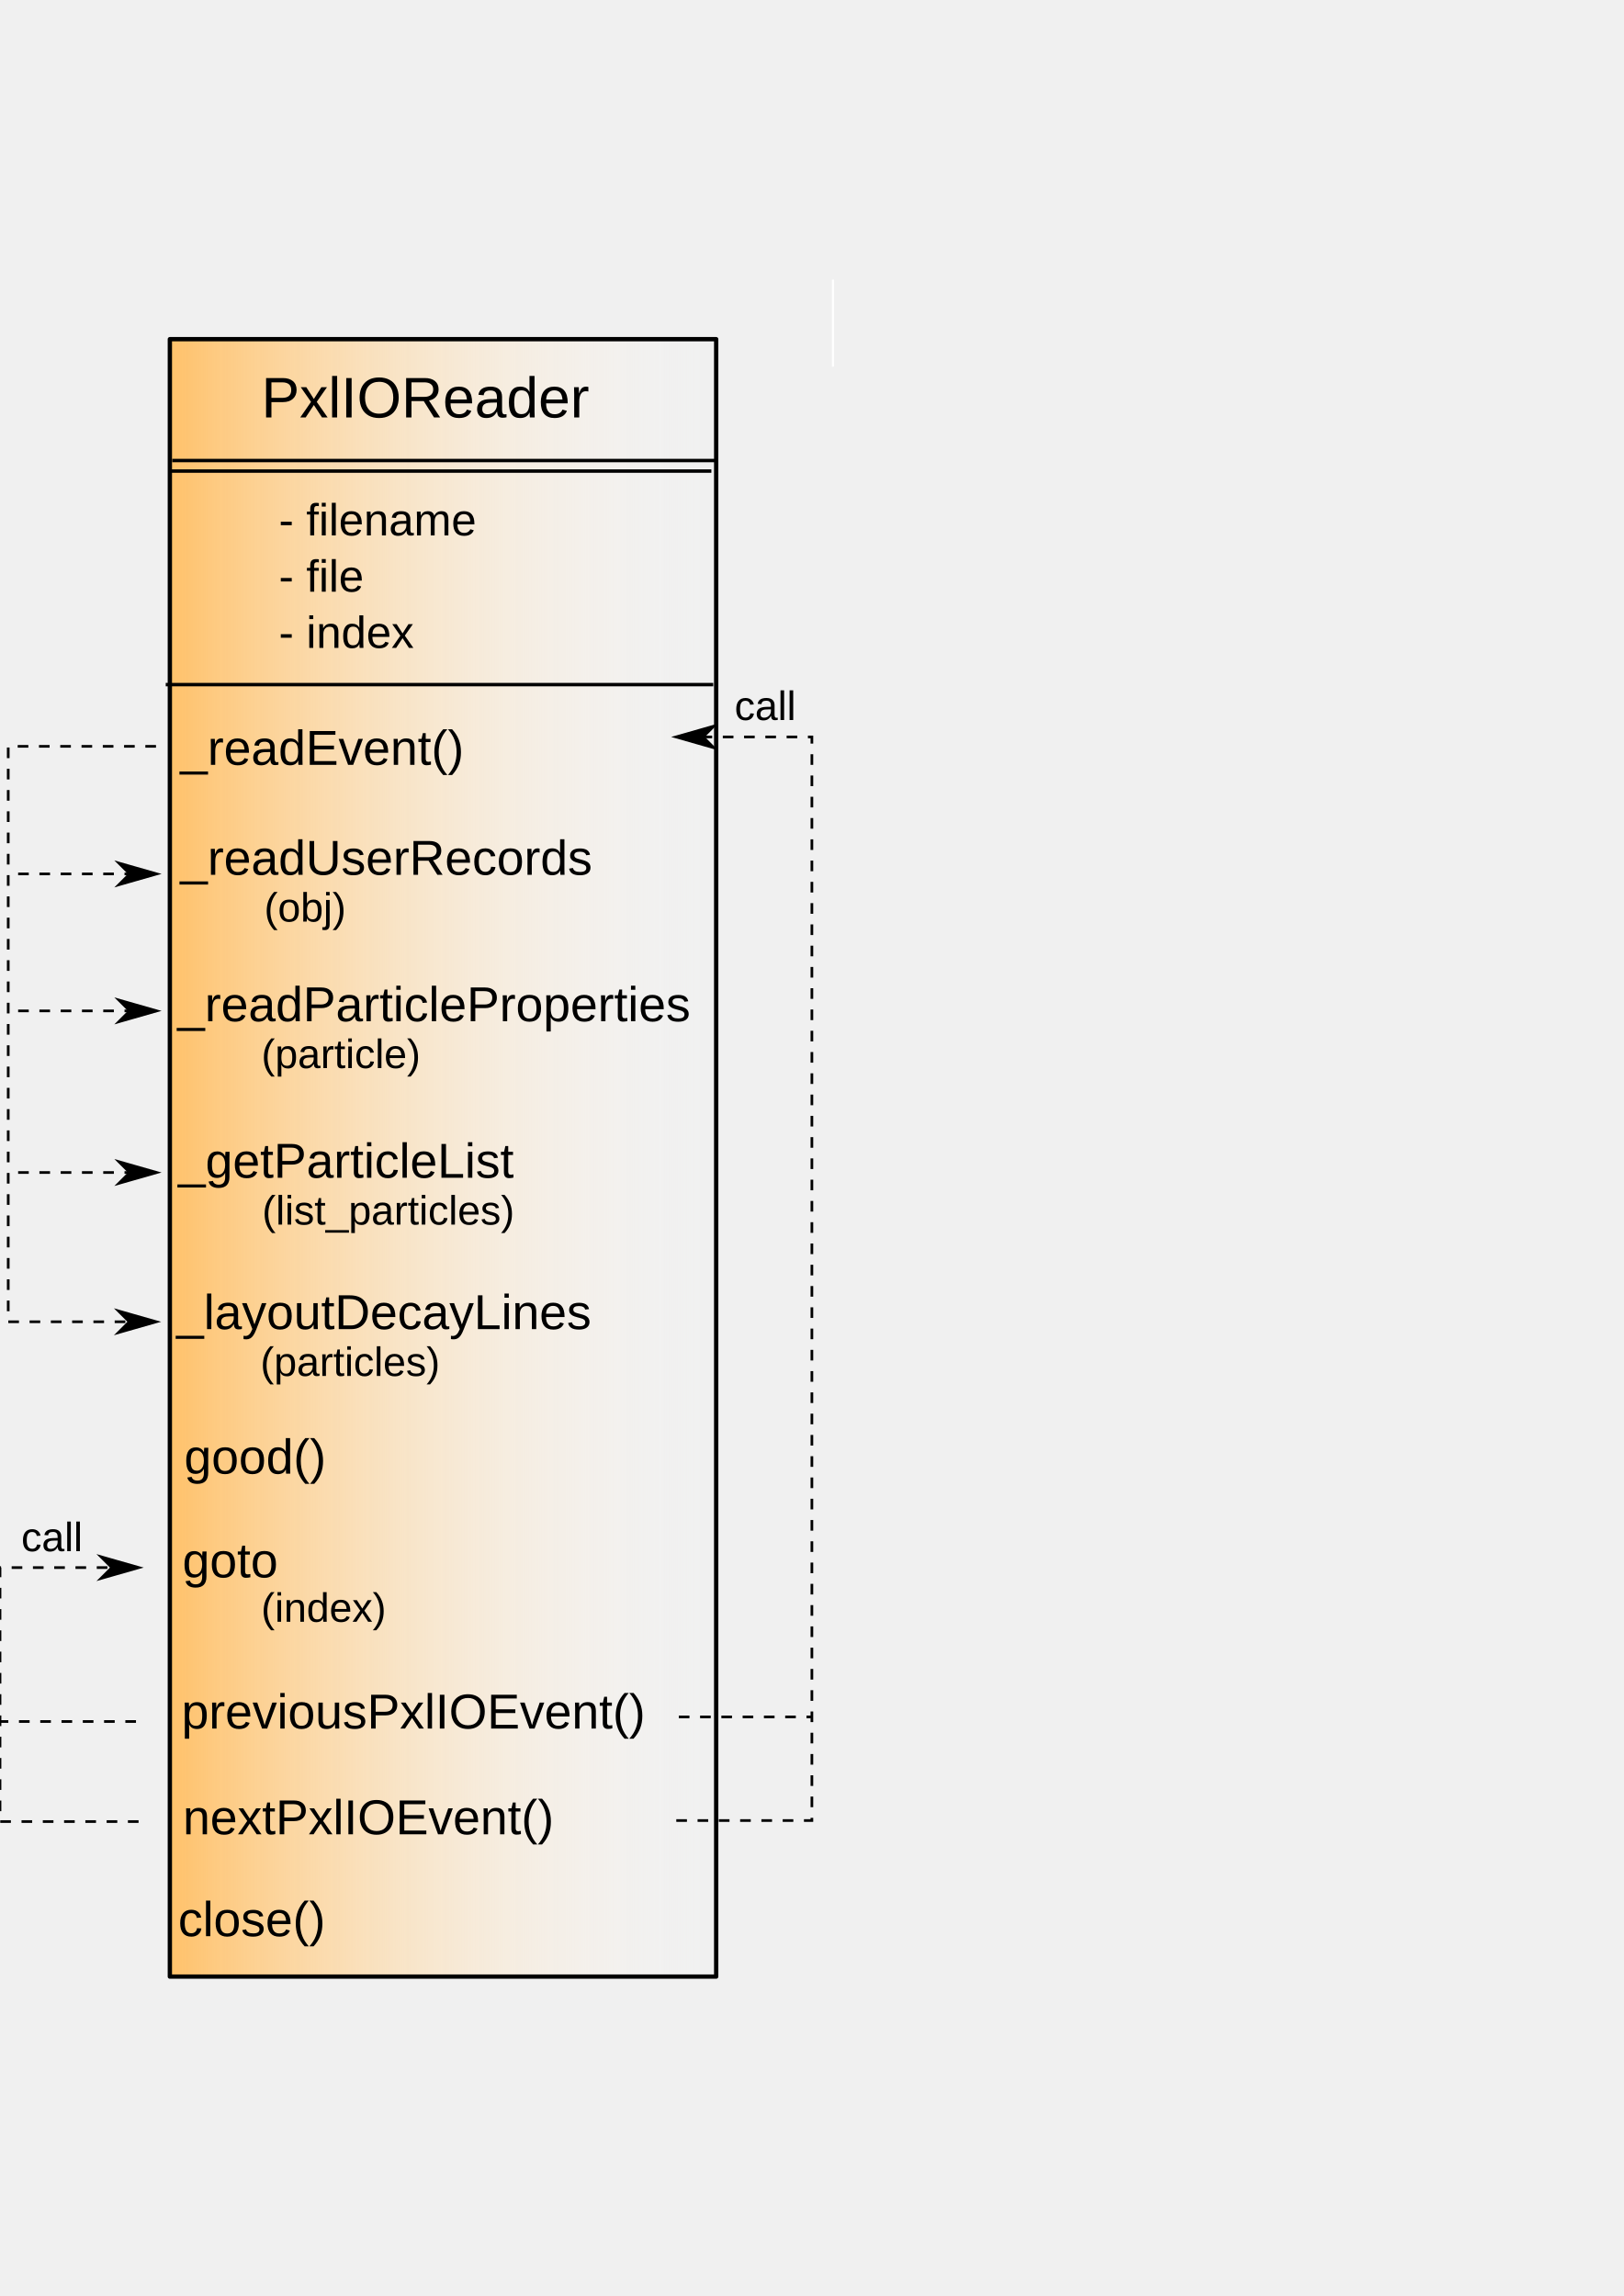
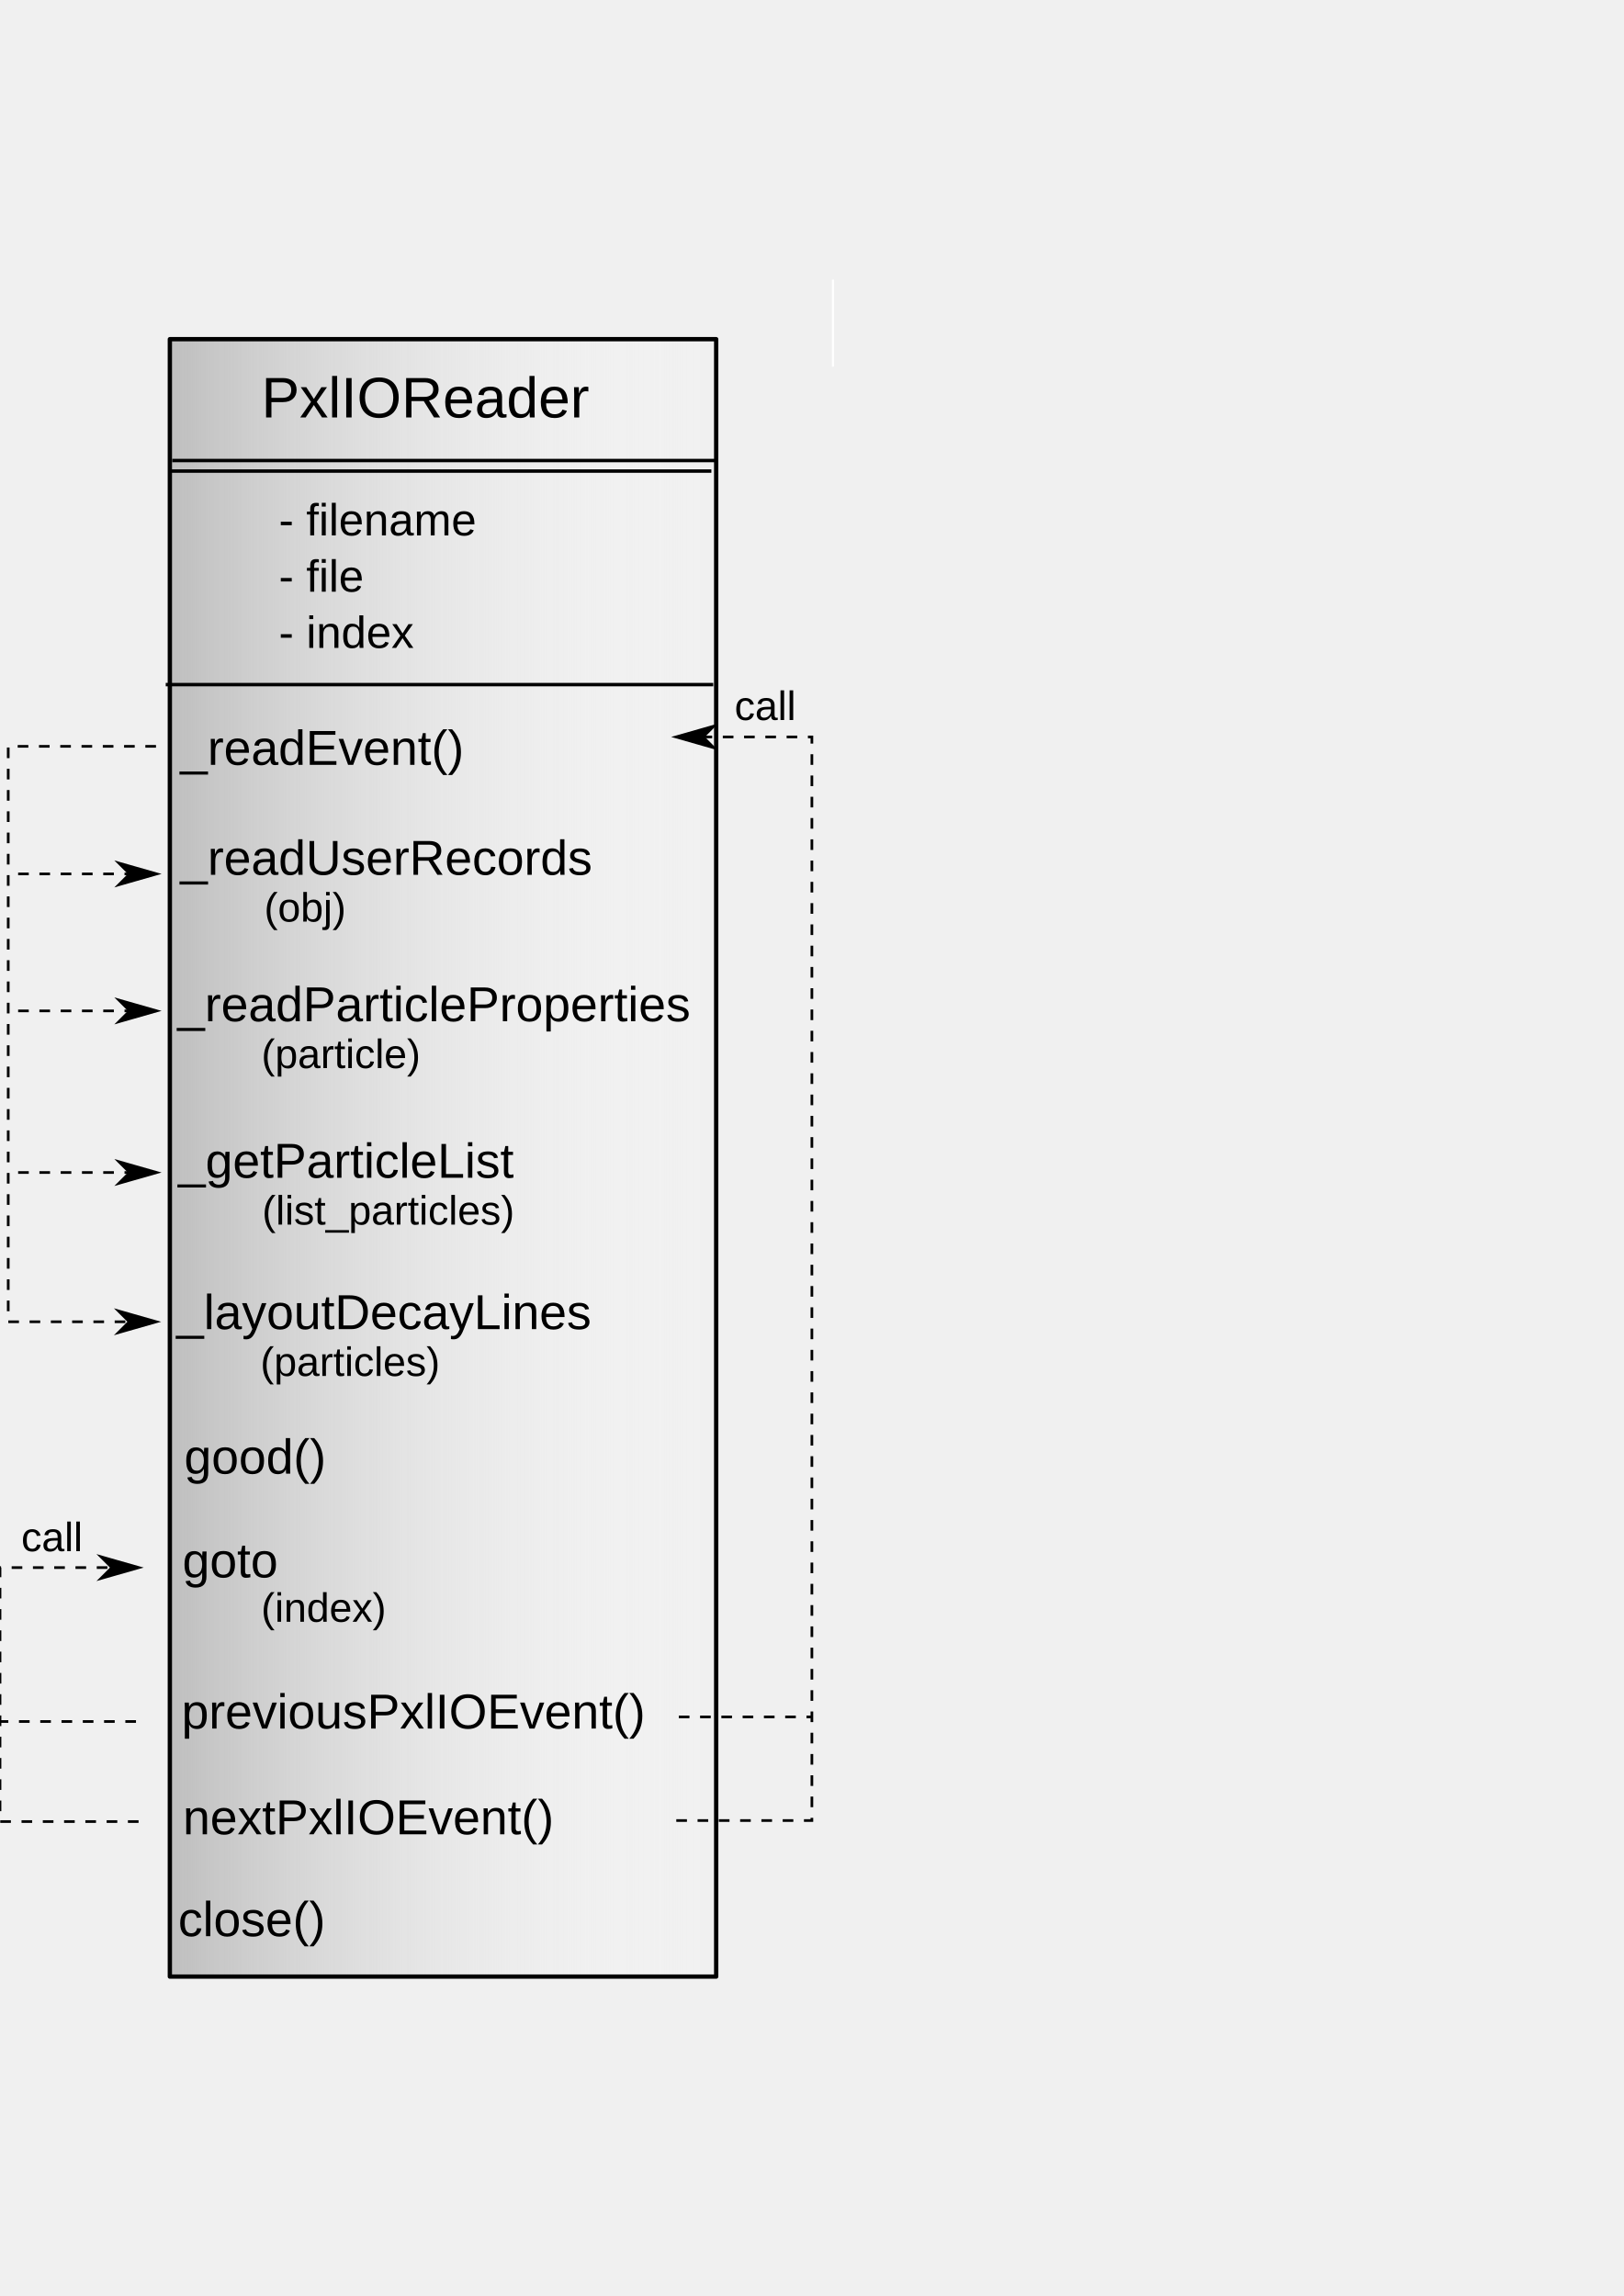
<svg xmlns="http://www.w3.org/2000/svg" xmlns:xlink="http://www.w3.org/1999/xlink" width="210mm" height="297mm" id="svg4013" version="1.1">
  <defs id="defs4015">
    <marker orient="auto" refY="0.0" refX="0.0" id="Arrow1Lstart" style="overflow:visible">
      <path id="path4583" d="M 0.0,0.0 L 5.0,-5.0 L -12.5,0.0 L 5.0,5.0 L 0.0,0.0 z " style="fill-rule:evenodd;stroke:#000000;stroke-width:1.0pt;marker-start:none" transform="scale(0.8) translate(12.5,0)" />
    </marker>
    <linearGradient id="linearGradient7155">
-       <stop style="stop-color:#ffc169;stop-opacity:1;" offset="0" id="stop7157" />
+       <stop style="stop-color:#bebebe;stop-opacity:1;" offset="0" id="stop7157" />
      <stop style="stop-color:#ffffff;stop-opacity:0;" offset="1" id="stop7159" />
    </linearGradient>
    <linearGradient id="linearGradient7147">
      <stop style="stop-color:#ececec;stop-opacity:1;" offset="0" id="stop7149" />
      <stop style="stop-color:#ececec;stop-opacity:0;" offset="1" id="stop7151" />
    </linearGradient>
    <linearGradient id="linearGradient7139">
      <stop style="stop-color:#000000;stop-opacity:1;" offset="0" id="stop7141" />
      <stop style="stop-color:#ffffff;stop-opacity:1;" offset="1" id="stop7143" />
    </linearGradient>
    <marker orient="auto" refY="0.0" refX="0.0" id="Arrow1Lend" style="overflow:visible;">
      <path id="path4865" d="M 0.0,0.0 L 5.0,-5.0 L -12.5,0.0 L 5.0,5.0 L 0.0,0.0 z " style="fill-rule:evenodd;stroke:#000000;stroke-width:1.0pt;marker-start:none;" transform="scale(0.8) rotate(180) translate(12.5,0)" />
    </marker>
    <linearGradient xlink:href="#linearGradient7147" id="linearGradient7153" x1="523.55" y1="337.952" x2="773.927" y2="337.952" gradientUnits="userSpaceOnUse" gradientTransform="matrix(0.9987076,0,0,1.436627,0.838351,-89.87373)" />
    <linearGradient xlink:href="#linearGradient7155" id="linearGradient7161" x1="81.896" y1="379.508" x2="332.401" y2="379.508" gradientUnits="userSpaceOnUse" gradientTransform="matrix(1.073033,0,0,1.881404,-5.721751,-147.9151)" />
    <marker orient="auto" refY="0" refX="0" id="Arrow1Lend-9" style="overflow:visible">
      <path id="path4865-4" d="M 0,0 5,-5 -12.5,0 5,5 0,0 z" style="fill-rule:evenodd;stroke:#000000;stroke-width:1pt;marker-start:none" transform="matrix(-0.8,0,0,-0.8,-10,0)" />
    </marker>
    <marker orient="auto" refY="0" refX="0" id="Arrow1Lend-9-4" style="overflow:visible">
      <path id="path4865-4-3" d="M 0,0 5,-5 -12.5,0 5,5 0,0 z" style="fill-rule:evenodd;stroke:#000000;stroke-width:1pt;marker-start:none" transform="matrix(-0.8,0,0,-0.8,-10,0)" />
    </marker>
    <marker orient="auto" refY="0" refX="0" id="Arrow1Lend-9-1" style="overflow:visible">
      <path id="path4865-4-38" d="M 0,0 5,-5 -12.5,0 5,5 0,0 z" style="fill-rule:evenodd;stroke:#000000;stroke-width:1pt;marker-start:none" transform="matrix(-0.8,0,0,-0.8,-10,0)" />
    </marker>
    <marker orient="auto" refY="0" refX="0" id="Arrow1Lstart-2" style="overflow:visible">
      <path id="path4583-7" d="M 0,0 5,-5 -12.5,0 5,5 0,0 z" style="fill-rule:evenodd;stroke:#000000;stroke-width:1pt;marker-start:none" transform="matrix(0.8,0,0,0.8,10,0)" />
    </marker>
    <marker orient="auto" refY="0" refX="0" id="Arrow1Lstart-9" style="overflow:visible">
      <path id="path4583-3" d="M 0,0 5,-5 -12.5,0 5,5 0,0 z" style="fill-rule:evenodd;stroke:#000000;stroke-width:1pt;marker-start:none" transform="matrix(0.8,0,0,0.8,10,0)" />
    </marker>
  </defs>
  <g id="layer1">
    <rect style="fill:url(#linearGradient7161);fill-opacity:1.0;stroke:#000000;stroke-width:2.104;stroke-linecap:round;stroke-linejoin:round;stroke-miterlimit:4;stroke-opacity:1;stroke-dasharray:none;stroke-dashoffset:0" id="rect4037" width="267.057" height="800.543" x="83.027" y="165.821" />
    <text xml:space="preserve" style="font-size:28px;font-style:normal;font-variant:normal;font-weight:normal;font-stretch:normal;text-align:start;line-height:125%;writing-mode:lr-tb;text-anchor:start;fill:#000000;fill-opacity:1;stroke:none;font-family:Arial;-inkscape-font-specification:Arial" x="127.778" y="204.094" id="text4033">
      <tspan id="tspan4035" x="127.778" y="204.094">PxlIOReader</tspan>
    </text>
    <path style="fill:none;stroke:#000000;stroke-width:1.673;stroke-linecap:butt;stroke-linejoin:miter;stroke-miterlimit:4;stroke-opacity:1;stroke-dasharray:none" d="m 83.33,230.31 264.394,0" id="path4039" />
    <text xml:space="preserve" style="font-size:22px;font-style:normal;font-variant:normal;font-weight:normal;font-stretch:normal;text-align:start;line-height:125%;writing-mode:lr-tb;text-anchor:start;fill:#000000;fill-opacity:1;stroke:none;font-family:Arial;-inkscape-font-specification:Arial" x="136.275" y="261.764" id="text4041">
      <tspan id="tspan4043" x="136.275" y="261.764">- filename</tspan>
      <tspan x="136.275" y="289.264" id="tspan4045">- file</tspan>
      <tspan x="136.275" y="316.764" id="tspan3040">- index</tspan>
    </text>
    <path style="font-size:22px;font-style:normal;font-variant:normal;font-weight:normal;font-stretch:normal;text-align:start;line-height:125%;writing-mode:lr-tb;text-anchor:start;fill:none;stroke:#000000;stroke-width:1.677;stroke-linecap:butt;stroke-linejoin:miter;stroke-miterlimit:4;stroke-opacity:1;stroke-dasharray:none;font-family:Arial;-inkscape-font-specification:Arial" d="m 81.013,334.708 267.631,0" id="path4047" />
    <path style="fill:none;stroke:#000000;stroke-width:1.673;stroke-linecap:butt;stroke-linejoin:miter;stroke-miterlimit:4;stroke-opacity:1;stroke-dasharray:none" d="m 84.183,225.154 265.742,0" id="path4049" />
    <text xml:space="preserve" style="font-size:24px;font-style:normal;font-variant:normal;font-weight:normal;font-stretch:normal;text-align:start;line-height:125%;writing-mode:lr-tb;text-anchor:start;fill:#000000;fill-opacity:1;stroke:none;font-family:Arial;-inkscape-font-specification:Arial" x="88.076" y="373.935" id="text4051">
      <tspan id="tspan4053" x="88.076" y="373.935">_readEvent()</tspan>
    </text>
    <text xml:space="preserve" style="font-size:24px;font-style:normal;font-variant:normal;font-weight:normal;font-stretch:normal;text-align:start;line-height:125%;writing-mode:lr-tb;text-anchor:start;fill:#000000;fill-opacity:1;stroke:none;font-family:Arial;-inkscape-font-specification:Arial" x="90.03" y="720.493" id="text4055">
      <tspan id="tspan4057" x="90.03" y="720.493">good()</tspan>
    </text>
    <text xml:space="preserve" style="font-size:24px;font-style:normal;font-variant:normal;font-weight:normal;font-stretch:normal;text-align:start;line-height:125%;writing-mode:lr-tb;text-anchor:start;fill:#000000;fill-opacity:1;stroke:none;font-family:Arial;-inkscape-font-specification:Arial" x="88.727" y="845.085" id="text4059">
      <tspan id="tspan4061" x="88.727" y="845.085">previousPxlIOEvent()</tspan>
    </text>
    <text xml:space="preserve" style="font-size:24px;font-style:normal;font-variant:normal;font-weight:normal;font-stretch:normal;text-align:start;line-height:125%;writing-mode:lr-tb;text-anchor:start;fill:#000000;fill-opacity:1;stroke:none;font-family:Arial;-inkscape-font-specification:Arial" x="88.089" y="427.683" id="text4051-5">
      <tspan id="tspan4053-5" x="88.089" y="427.683">_readUserRecords</tspan>
    </text>
    <text xml:space="preserve" style="font-size:20px;font-style:normal;font-variant:normal;font-weight:normal;font-stretch:normal;text-align:start;line-height:125%;writing-mode:lr-tb;text-anchor:start;fill:#000000;fill-opacity:1;stroke:none;font-family:Arial;-inkscape-font-specification:Arial" x="129.139" y="450.569" id="text4063-1-1">
      <tspan x="129.139" y="450.569" id="tspan4112-1">(obj)</tspan>
    </text>
    <text xml:space="preserve" style="font-size:24px;font-style:normal;font-variant:normal;font-weight:normal;font-stretch:normal;text-align:start;line-height:125%;writing-mode:lr-tb;text-anchor:start;fill:#000000;fill-opacity:1;stroke:none;font-family:Arial;-inkscape-font-specification:Arial" x="86.722" y="499.301" id="text4051-5-5">
      <tspan id="tspan4053-5-2" x="86.722" y="499.301">_readParticleProperties</tspan>
    </text>
    <text xml:space="preserve" style="font-size:20px;font-style:normal;font-variant:normal;font-weight:normal;font-stretch:normal;text-align:start;line-height:125%;writing-mode:lr-tb;text-anchor:start;fill:#000000;fill-opacity:1;stroke:none;font-family:Arial;-inkscape-font-specification:Arial" x="127.772" y="522.187" id="text4063-1-1-7">
      <tspan x="127.772" y="522.187" id="tspan4112-1-6">(particle)</tspan>
    </text>
    <text xml:space="preserve" style="font-size:24px;font-style:normal;font-variant:normal;font-weight:normal;font-stretch:normal;text-align:start;line-height:125%;writing-mode:lr-tb;text-anchor:start;fill:#000000;fill-opacity:1;stroke:none;font-family:Arial;-inkscape-font-specification:Arial" x="87.08" y="575.809" id="text4051-5-5-1">
      <tspan id="tspan4053-5-2-4" x="87.08" y="575.809">_getParticleList</tspan>
    </text>
    <text xml:space="preserve" style="font-size:20px;font-style:normal;font-variant:normal;font-weight:normal;font-stretch:normal;text-align:start;line-height:125%;writing-mode:lr-tb;text-anchor:start;fill:#000000;fill-opacity:1;stroke:none;font-family:Arial;-inkscape-font-specification:Arial" x="128.131" y="598.695" id="text4063-1-1-7-2">
      <tspan x="128.131" y="598.695" id="tspan4112-1-6-3">(list_particles)</tspan>
    </text>
    <text xml:space="preserve" style="font-size:24px;font-style:normal;font-variant:normal;font-weight:normal;font-stretch:normal;text-align:start;line-height:125%;writing-mode:lr-tb;text-anchor:start;fill:#000000;fill-opacity:1;stroke:none;font-family:Arial;-inkscape-font-specification:Arial" x="86.231" y="649.81" id="text4051-5-5-1-2">
      <tspan id="tspan4053-5-2-4-2" x="86.231" y="649.81">_layoutDecayLines</tspan>
    </text>
    <text xml:space="preserve" style="font-size:20px;font-style:normal;font-variant:normal;font-weight:normal;font-stretch:normal;text-align:start;line-height:125%;writing-mode:lr-tb;text-anchor:start;fill:#000000;fill-opacity:1;stroke:none;font-family:Arial;-inkscape-font-specification:Arial" x="127.281" y="672.696" id="text4063-1-1-7-2-1">
      <tspan x="127.281" y="672.696" id="tspan4112-1-6-3-6">(particles)</tspan>
    </text>
    <text xml:space="preserve" style="font-size:24px;font-style:normal;font-variant:normal;font-weight:normal;font-stretch:normal;text-align:start;line-height:125%;writing-mode:lr-tb;text-anchor:start;fill:#000000;fill-opacity:1;stroke:none;font-family:Arial;-inkscape-font-specification:Arial" x="89.179" y="771.205" id="text4059-8">
      <tspan id="tspan4061-5" x="89.179" y="771.205">goto</tspan>
    </text>
    <text xml:space="preserve" style="font-size:20px;font-style:normal;font-variant:normal;font-weight:normal;font-stretch:normal;text-align:start;line-height:125%;writing-mode:lr-tb;text-anchor:start;fill:#000000;fill-opacity:1;stroke:none;font-family:Arial;-inkscape-font-specification:Arial" x="127.652" y="792.893" id="text4063-1-1-7-2-1-7">
      <tspan x="127.652" y="792.893" id="tspan4112-1-6-3-6-6">(index)</tspan>
    </text>
    <text xml:space="preserve" style="font-size:24px;font-style:normal;font-variant:normal;font-weight:normal;font-stretch:normal;text-align:start;line-height:125%;writing-mode:lr-tb;text-anchor:start;fill:#000000;fill-opacity:1;stroke:none;font-family:Arial;-inkscape-font-specification:Arial" x="89.381" y="896.782" id="text4059-1">
      <tspan id="tspan4061-8" x="89.381" y="896.782">nextPxlIOEvent()</tspan>
    </text>
    <text xml:space="preserve" style="font-size:24px;font-style:normal;font-variant:normal;font-weight:normal;font-stretch:normal;text-align:start;line-height:125%;writing-mode:lr-tb;text-anchor:start;fill:#000000;fill-opacity:1;stroke:none;font-family:Arial;-inkscape-font-specification:Arial" x="87.071" y="946.606" id="text4059-8-9">
      <tspan id="tspan4061-5-2" x="87.071" y="946.606">close()</tspan>
    </text>
    <path style="fill:none;stroke:#000000;stroke-width:1.3;stroke-linecap:butt;stroke-linejoin:miter;stroke-opacity:1;stroke-miterlimit:4;stroke-dasharray:5.2, 5.2;stroke-dashoffset:0;marker-end:url(#Arrow1Lend-9)" d="M 67.729,890.565 0,890.565 0,766.395 l 67.729,0" id="path4082" />
    <path style="fill:none;stroke:#000000;stroke-width:1.3;stroke-linecap:butt;stroke-linejoin:miter;stroke-opacity:1;stroke-miterlimit:4;stroke-dasharray:5.2,5.2;stroke-dashoffset:0" d="M 66.475,841.649 0,841.649" id="path4084" />
    <text xml:space="preserve" style="font-size:20px;font-style:normal;font-variant:normal;font-weight:normal;font-stretch:normal;text-align:start;line-height:125%;writing-mode:lr-tb;text-anchor:start;fill:#000000;fill-opacity:1;stroke:none;font-family:Arial;-inkscape-font-specification:Arial" x="10.383" y="758.385" id="text6987-3-4-79">
      <tspan id="tspan6989-3-1-5" x="10.383" y="758.385">call</tspan>
    </text>
    <path style="fill:none;stroke:#000000;stroke-width:1.3;stroke-linecap:butt;stroke-linejoin:miter;stroke-miterlimit:4;stroke-opacity:1;stroke-dasharray:5.2,5.2;stroke-dashoffset:0;marker-end:url(#Arrow1Lend-9)" d="m 330.59,890.064 66.281,0 0,-529.773 -66.281,0" id="path4082-1" />
    <path style="fill:none;stroke:#000000;stroke-width:1.3;stroke-linecap:butt;stroke-linejoin:miter;stroke-miterlimit:4;stroke-opacity:1;stroke-dasharray:5.2, 5.2;stroke-dashoffset:0" d="m 331.817,839.4 65.054,0" id="path4084-2" />
    <text xml:space="preserve" style="font-size:20px;font-style:normal;font-variant:normal;font-weight:normal;font-stretch:normal;text-align:start;line-height:125%;writing-mode:lr-tb;text-anchor:start;fill:#000000;fill-opacity:1;stroke:none;font-family:Arial;-inkscape-font-specification:Arial" x="359.062" y="352.01" id="text6987-3-4-4">
      <tspan id="tspan6989-3-1-1" x="359.062" y="352.01">call</tspan>
    </text>
    <path style="fill:none;stroke:#000000;stroke-width:1.3;stroke-linecap:butt;stroke-linejoin:miter;stroke-miterlimit:4;stroke-opacity:1;stroke-dasharray:5.2,5.2;stroke-dashoffset:0;marker-end:url(#Arrow1Lend-9)" d="m 76.251,364.883 -72.23,0 0,281.331 72.23,0" id="path4082-7" />
    <path style="fill:none;stroke:#000000;stroke-width:1.3;stroke-linecap:butt;stroke-linejoin:miter;stroke-miterlimit:4;stroke-opacity:1;stroke-dasharray:5.2,5.2;stroke-dashoffset:0;marker-start:url(#Arrow1Lstart)" d="m 76.464,427.257 -70.149,0" id="path4084-4" />
    <path style="fill:none;stroke:#000000;stroke-width:1.3;stroke-linecap:butt;stroke-linejoin:miter;stroke-miterlimit:4;stroke-opacity:1;stroke-dasharray:5.2, 5.2;stroke-dashoffset:0;marker-start:url(#Arrow1Lstart)" d="m 76.464,494.224 -70.149,0" id="path4084-4-7" />
    <path style="fill:none;stroke:#000000;stroke-width:1.3;stroke-linecap:butt;stroke-linejoin:miter;stroke-miterlimit:4;stroke-opacity:1;stroke-dasharray:5.2, 5.2;stroke-dashoffset:0;marker-start:url(#Arrow1Lstart)" d="m 76.464,573.242 -70.149,0" id="path4084-4-7-1" />
    <path style="fill:none;stroke:#ffffff;stroke-width:1px;stroke-linecap:butt;stroke-linejoin:miter;stroke-opacity:1" d="m -6.814,953.553 0,42.59" id="path2916" />
    <path style="fill:none;stroke:#ffffff;stroke-width:1px;stroke-linecap:butt;stroke-linejoin:miter;stroke-opacity:1" d="m 407.164,136.67 0,42.59" id="path2916-1" />
  </g>
</svg>
